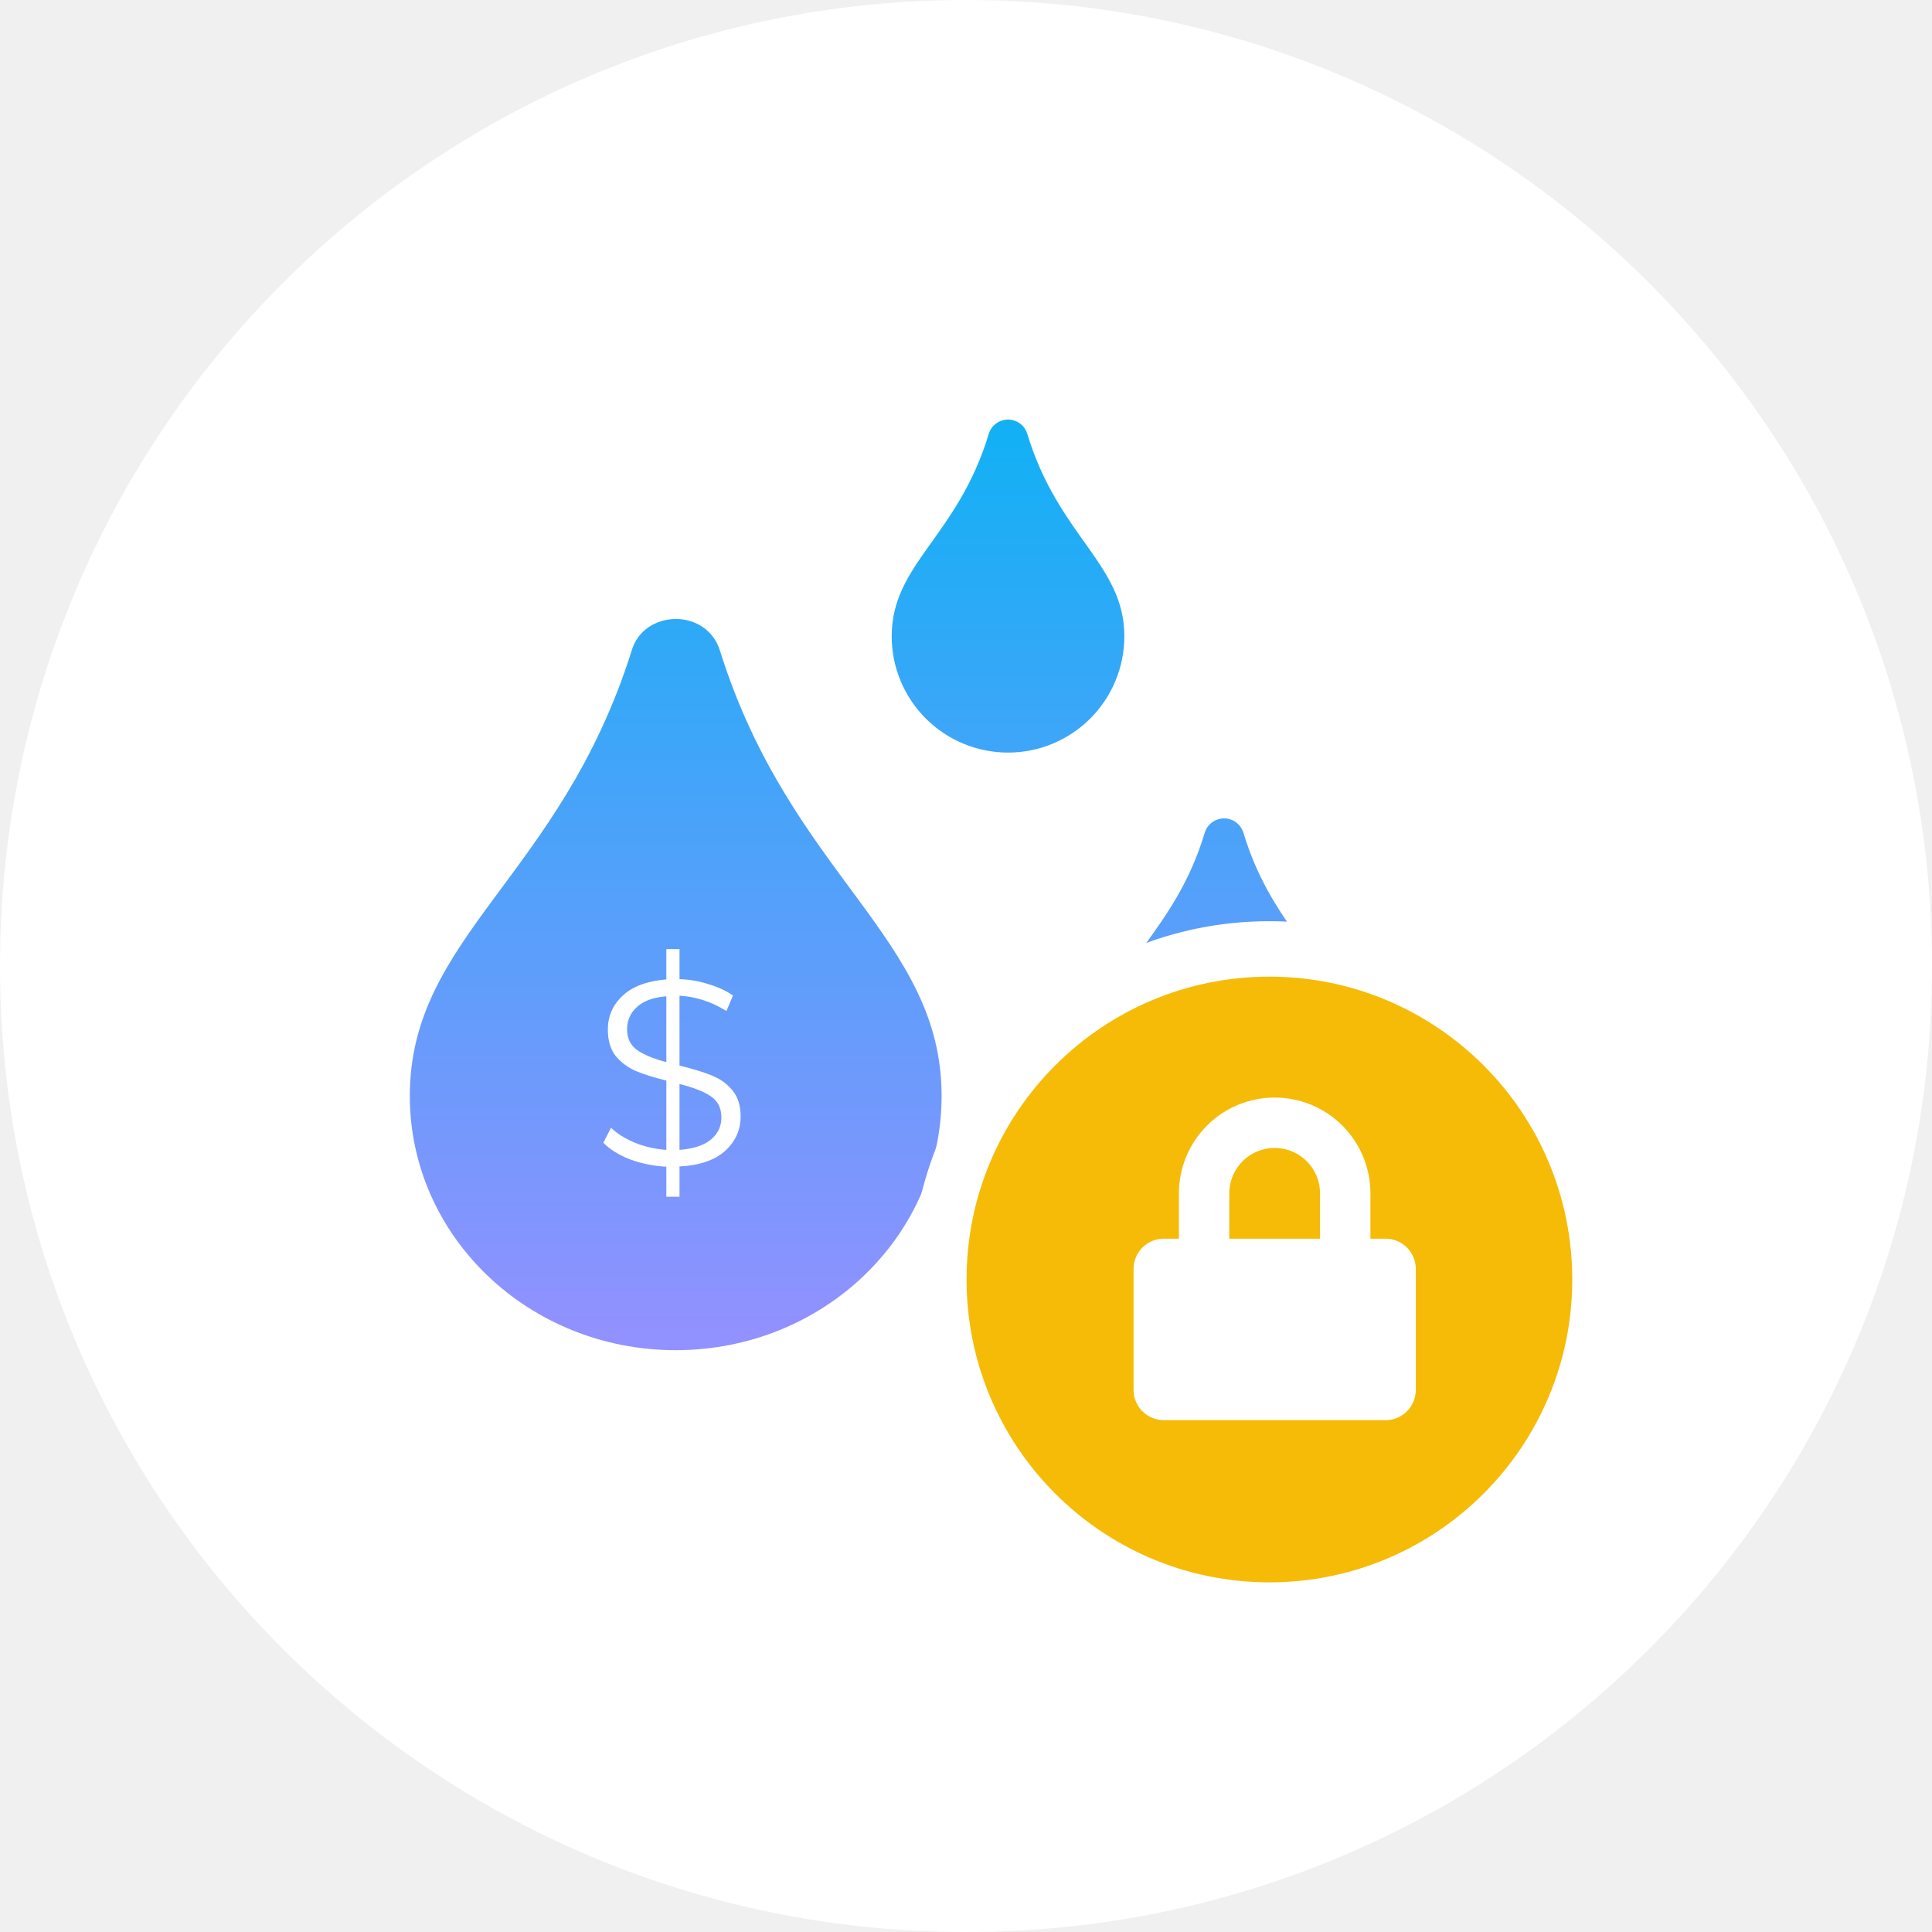
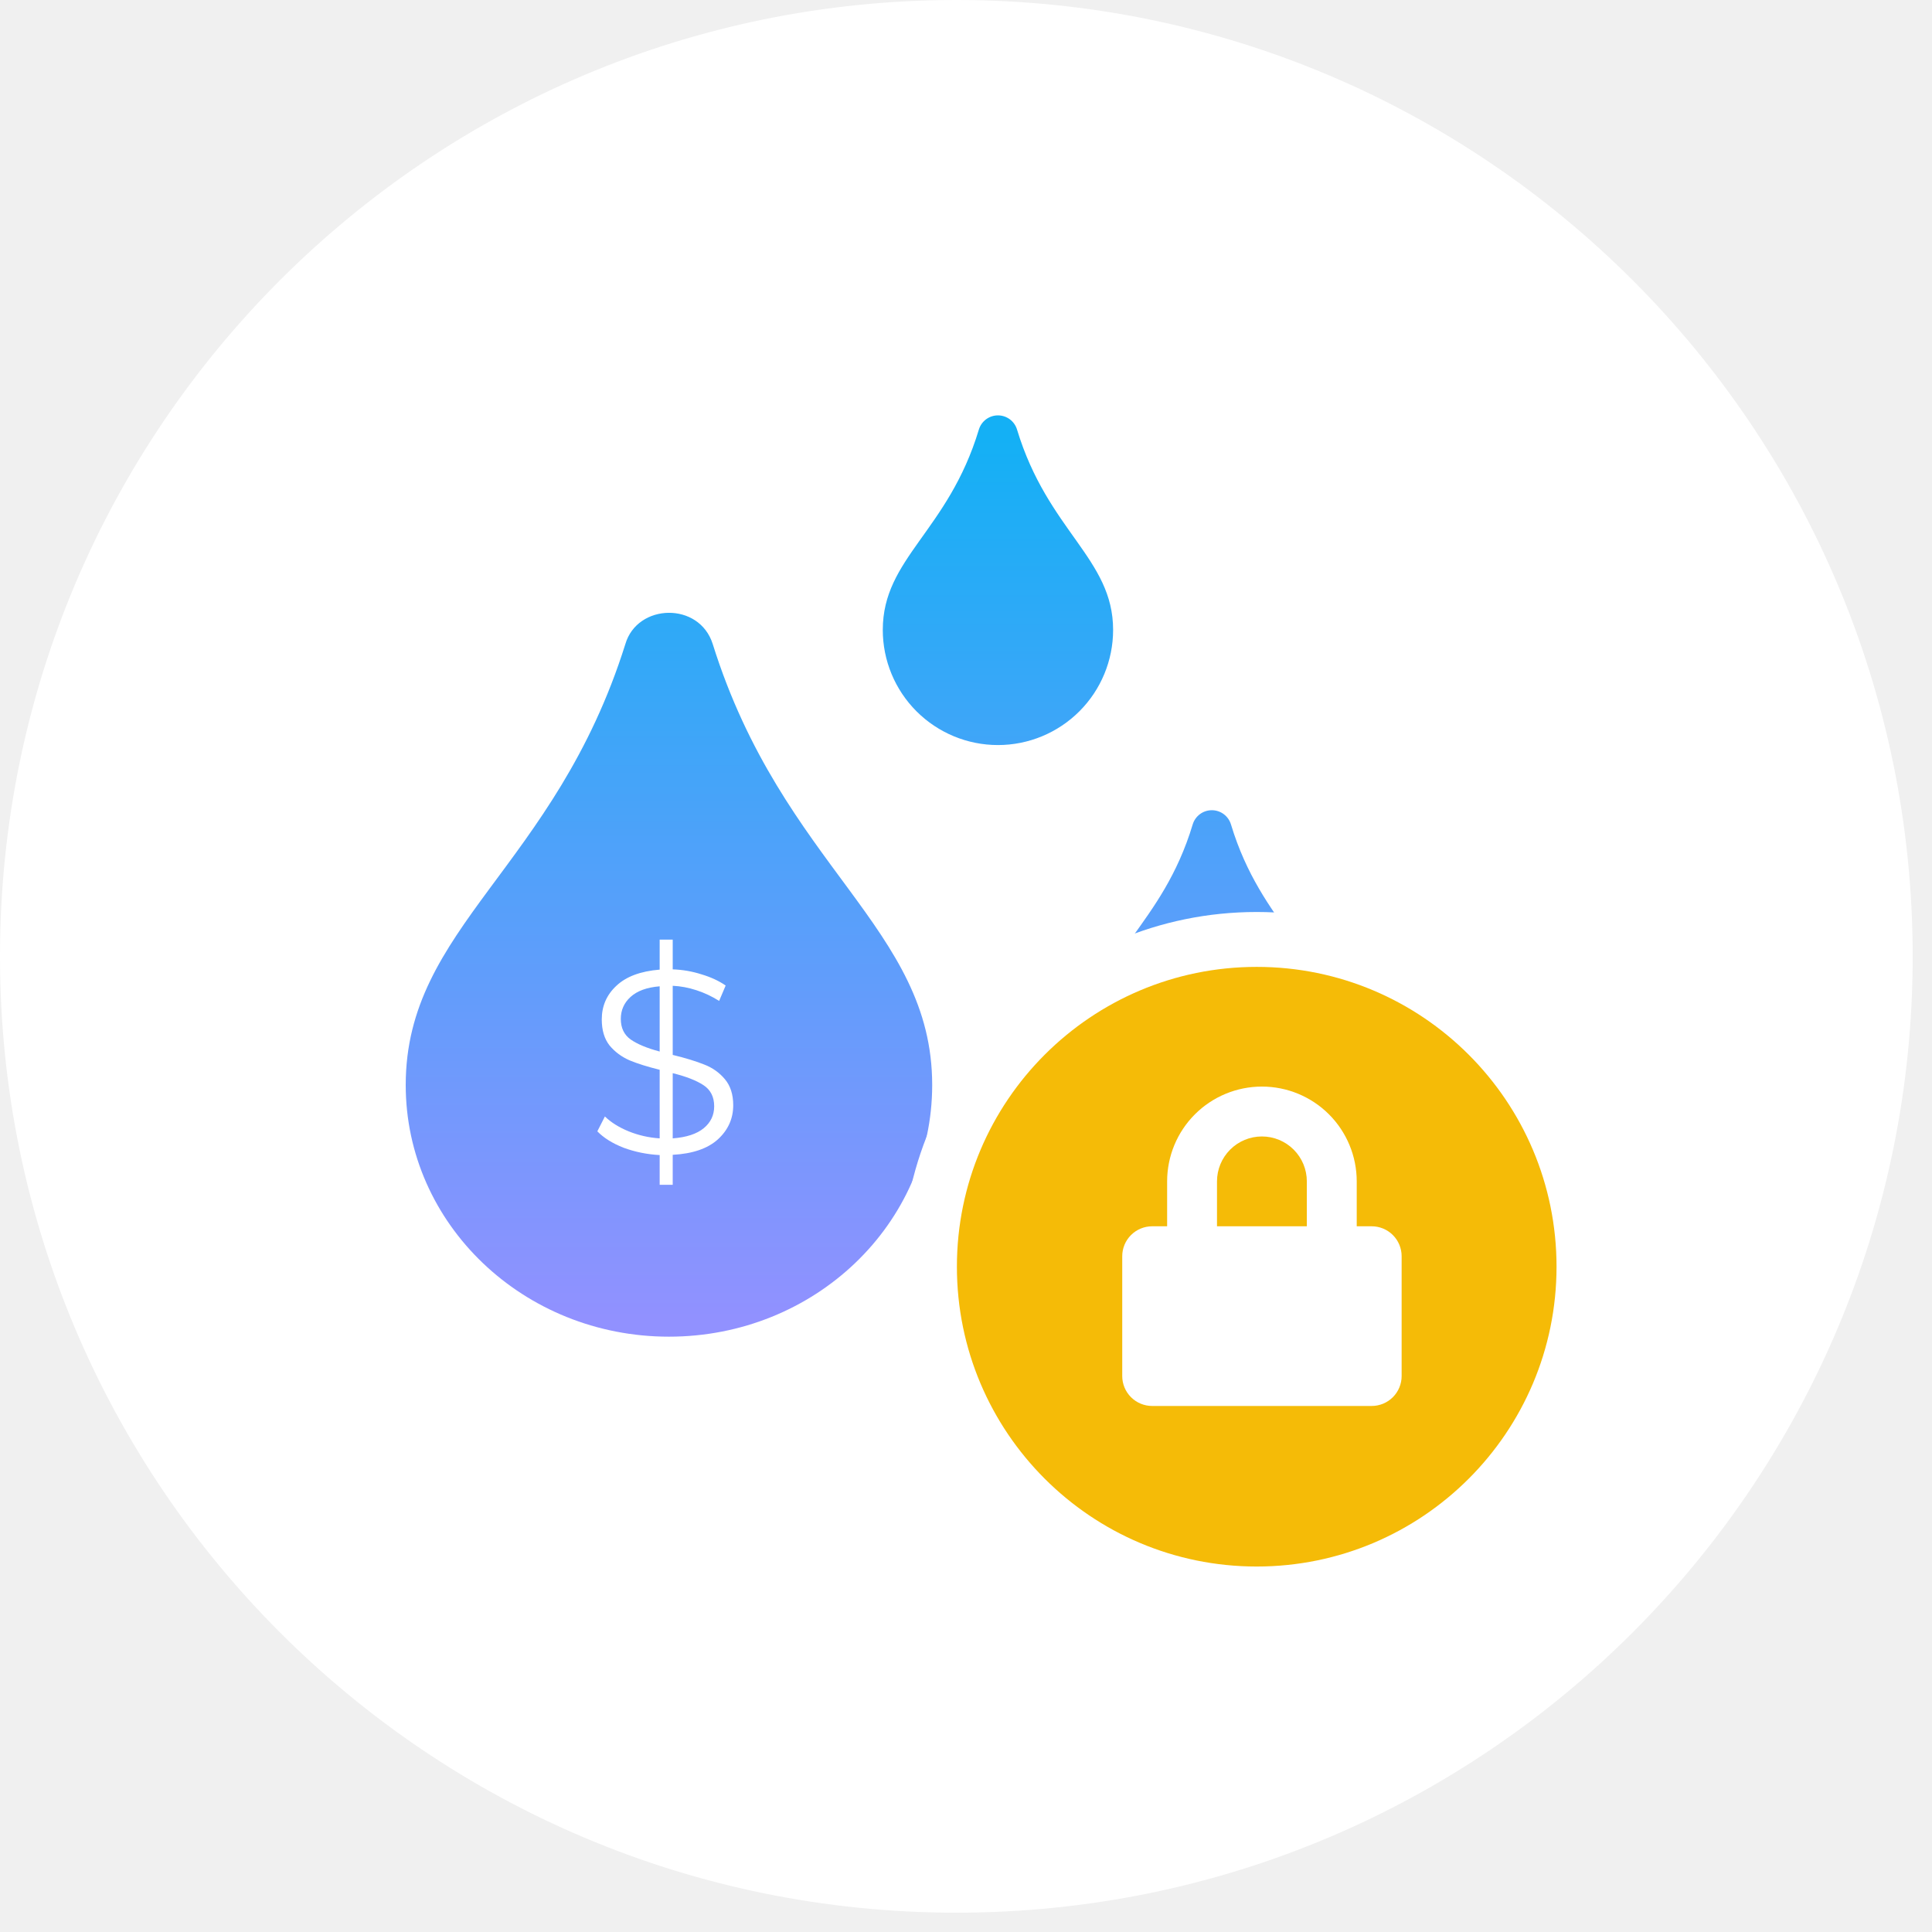
- <svg xmlns="http://www.w3.org/2000/svg" width="198" height="198" viewBox="0 0 198 198" fill="none">
+ <svg xmlns="http://www.w3.org/2000/svg" width="200" height="200" viewBox="0 0 200 200" fill="none">
  <path d="M99 198C153.676 198 198 153.676 198 99C198 44.324 153.676 0 99 0C44.324 0 0 44.324 0 99C0 153.676 44.324 198 99 198Z" fill="white" />
  <path d="M64.736 66.677C65.971 62.453 72.393 62.263 73.783 66.677C81.013 89.749 96.5 96.035 96.5 112.321C96.5 126.727 84.319 138.372 69.25 138.372C54.181 138.372 42 126.709 42 112.321C42 95.944 57.451 89.858 64.736 66.677ZM91.386 65.206C91.386 57.776 98.153 55.006 101.332 44.469C101.46 44.044 101.721 43.672 102.077 43.407C102.433 43.143 102.864 43 103.307 43C103.751 43 104.182 43.143 104.538 43.407C104.894 43.672 105.155 44.044 105.283 44.469C108.462 54.969 115.229 57.822 115.229 65.206C115.229 68.368 113.973 71.4 111.737 73.636C109.501 75.871 106.469 77.128 103.307 77.128C100.145 77.128 97.113 75.871 94.877 73.636C92.641 71.4 91.385 68.368 91.385 65.206H91.386ZM127.429 85.344C130.599 95.844 137.375 98.697 137.375 106.081C137.375 109.242 136.119 112.275 133.883 114.511C131.647 116.746 128.615 118.003 125.453 118.003C122.291 118.003 119.259 116.746 117.023 114.511C114.787 112.275 113.531 109.242 113.531 106.081C113.531 98.651 120.298 95.881 123.468 85.344C123.597 84.918 123.859 84.546 124.215 84.281C124.572 84.016 125.004 83.873 125.449 83.873C125.893 83.873 126.325 84.016 126.682 84.281C127.038 84.546 127.3 84.918 127.429 85.344V85.344Z" fill="url(#paint0_linear_6_19)" />
  <path d="M75.903 114.415C75.903 115.801 75.372 116.98 74.31 117.952C73.248 118.906 71.691 119.437 69.639 119.545V122.65H68.289V119.572C66.975 119.5 65.733 119.248 64.563 118.816C63.411 118.366 62.502 117.799 61.836 117.115L62.619 115.576C63.249 116.188 64.068 116.701 65.076 117.115C66.102 117.529 67.173 117.772 68.289 117.844V110.743C67.047 110.437 66.012 110.113 65.184 109.771C64.356 109.411 63.663 108.898 63.105 108.232C62.565 107.548 62.295 106.648 62.295 105.532C62.295 104.146 62.799 102.985 63.807 102.049C64.815 101.095 66.309 100.537 68.289 100.375V97.269H69.639V100.348C70.665 100.384 71.655 100.555 72.609 100.861C73.581 101.149 74.418 101.536 75.12 102.022L74.445 103.615C73.707 103.147 72.924 102.778 72.096 102.508C71.268 102.238 70.449 102.085 69.639 102.049V109.204C70.971 109.528 72.06 109.861 72.906 110.203C73.752 110.527 74.463 111.031 75.039 111.715C75.615 112.399 75.903 113.299 75.903 114.415ZM64.266 105.478C64.266 106.414 64.608 107.125 65.292 107.611C65.994 108.097 66.993 108.511 68.289 108.853V102.103C66.957 102.211 65.949 102.58 65.265 103.21C64.599 103.822 64.266 104.578 64.266 105.478ZM69.639 117.844C71.061 117.736 72.132 117.385 72.852 116.791C73.572 116.197 73.932 115.441 73.932 114.523C73.932 113.551 73.563 112.822 72.825 112.336C72.087 111.85 71.025 111.436 69.639 111.094V117.844Z" fill="white" />
  <path d="M130.095 167.848C150.375 167.848 166.815 151.408 166.815 131.129C166.815 110.849 150.375 94.409 130.095 94.409C109.815 94.409 93.375 110.849 93.375 131.129C93.375 151.408 109.815 167.848 130.095 167.848Z" fill="white" />
  <path d="M130.095 162.166C147.236 162.166 161.132 148.27 161.132 131.129C161.132 113.987 147.236 100.092 130.095 100.092C112.954 100.092 99.058 113.987 99.058 131.129C99.058 148.27 112.954 162.166 130.095 162.166Z" fill="#F5BB07" />
  <path d="M141.997 126.945H140.448V122.296C140.448 119.693 139.414 117.197 137.574 115.356C135.733 113.516 133.237 112.482 130.634 112.482C128.032 112.482 125.536 113.516 123.695 115.356C121.855 117.197 120.821 119.693 120.821 122.296V126.945H119.273C118.451 126.945 117.662 127.271 117.081 127.853C116.499 128.434 116.173 129.222 116.173 130.045V142.445C116.173 143.267 116.499 144.055 117.081 144.637C117.662 145.218 118.451 145.545 119.273 145.545H141.997C142.404 145.545 142.807 145.464 143.183 145.309C143.559 145.153 143.901 144.924 144.189 144.637C144.477 144.349 144.705 144.007 144.861 143.631C145.017 143.255 145.097 142.852 145.097 142.445V130.045C145.097 129.637 145.017 129.234 144.861 128.858C144.705 128.482 144.477 128.14 144.189 127.853C143.901 127.565 143.559 127.336 143.183 127.181C142.807 127.025 142.404 126.945 141.997 126.945V126.945ZM135.283 126.945H125.983V122.296C125.983 121.062 126.473 119.88 127.345 119.008C128.217 118.135 129.4 117.646 130.633 117.646C131.866 117.646 133.049 118.135 133.921 119.008C134.793 119.88 135.283 121.062 135.283 122.296V126.945Z" fill="white" />
  <defs>
    <linearGradient id="paint0_linear_6_19" x1="89.688" y1="45.48" x2="89.688" y2="136.369" gradientUnits="userSpaceOnUse">
      <stop stop-color="#14B0F5" />
      <stop offset="1" stop-color="#9191FF" />
    </linearGradient>
  </defs>
</svg>
